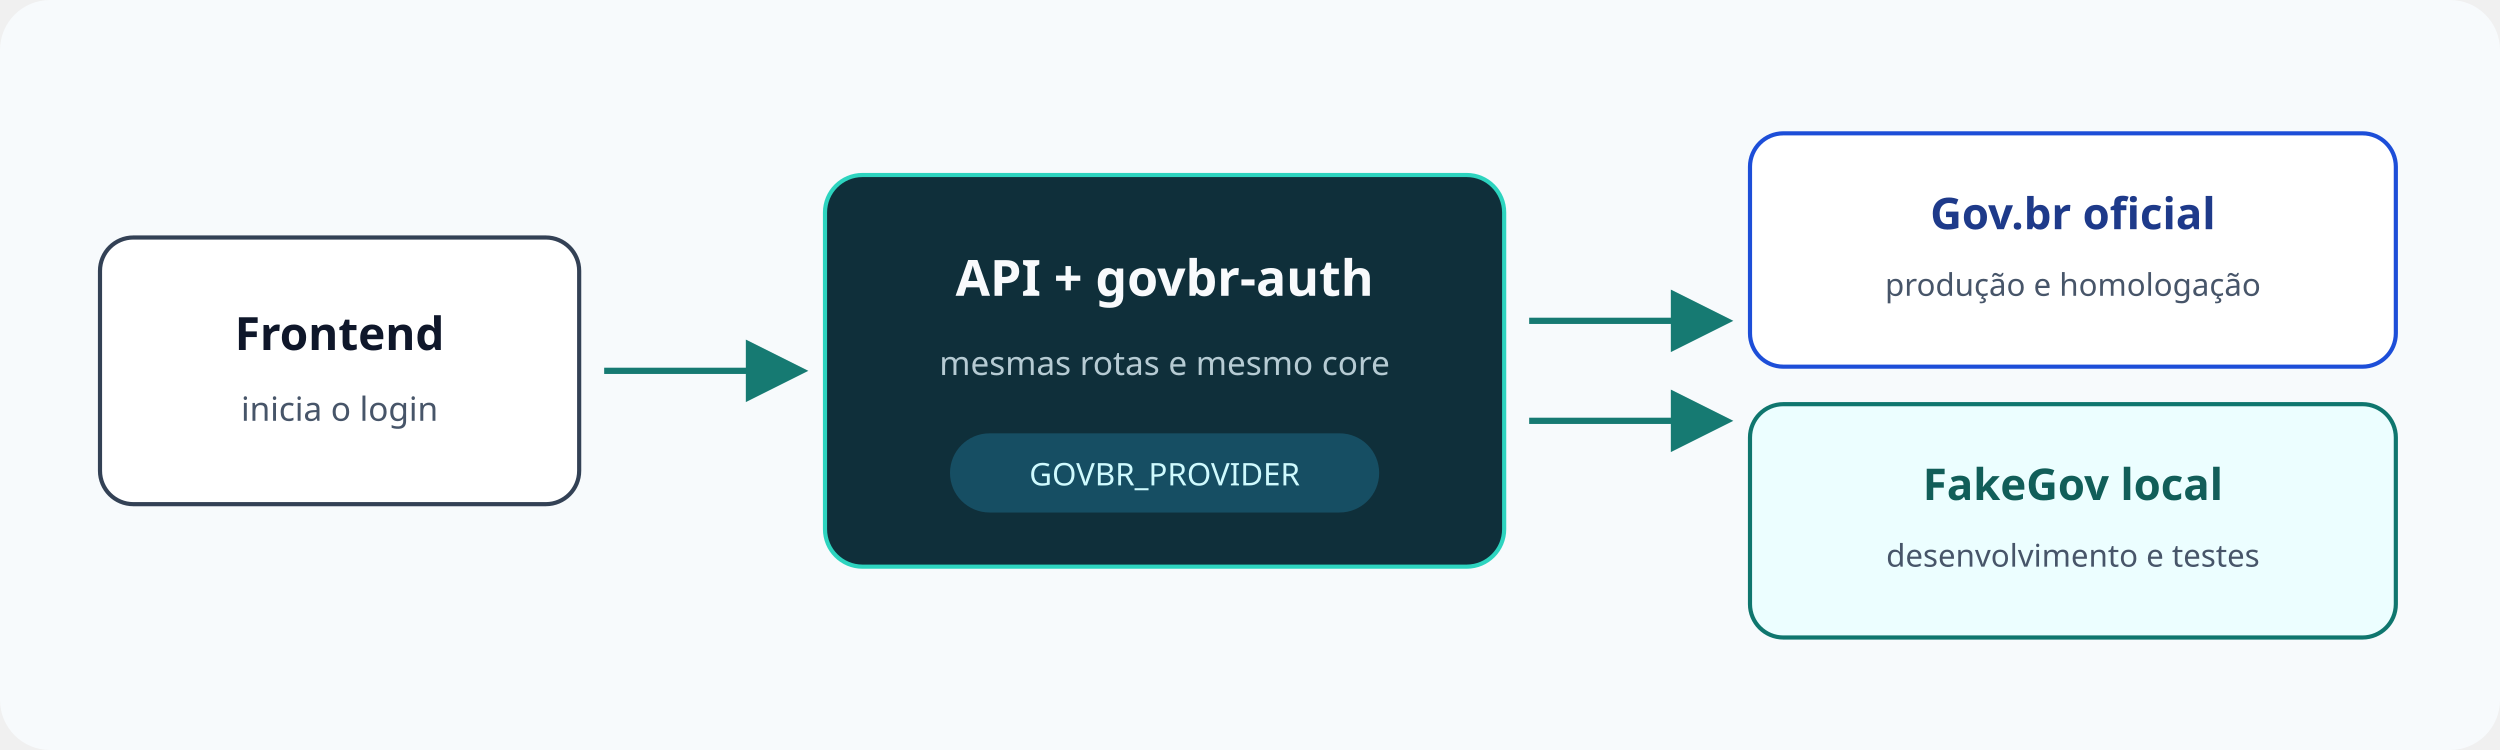
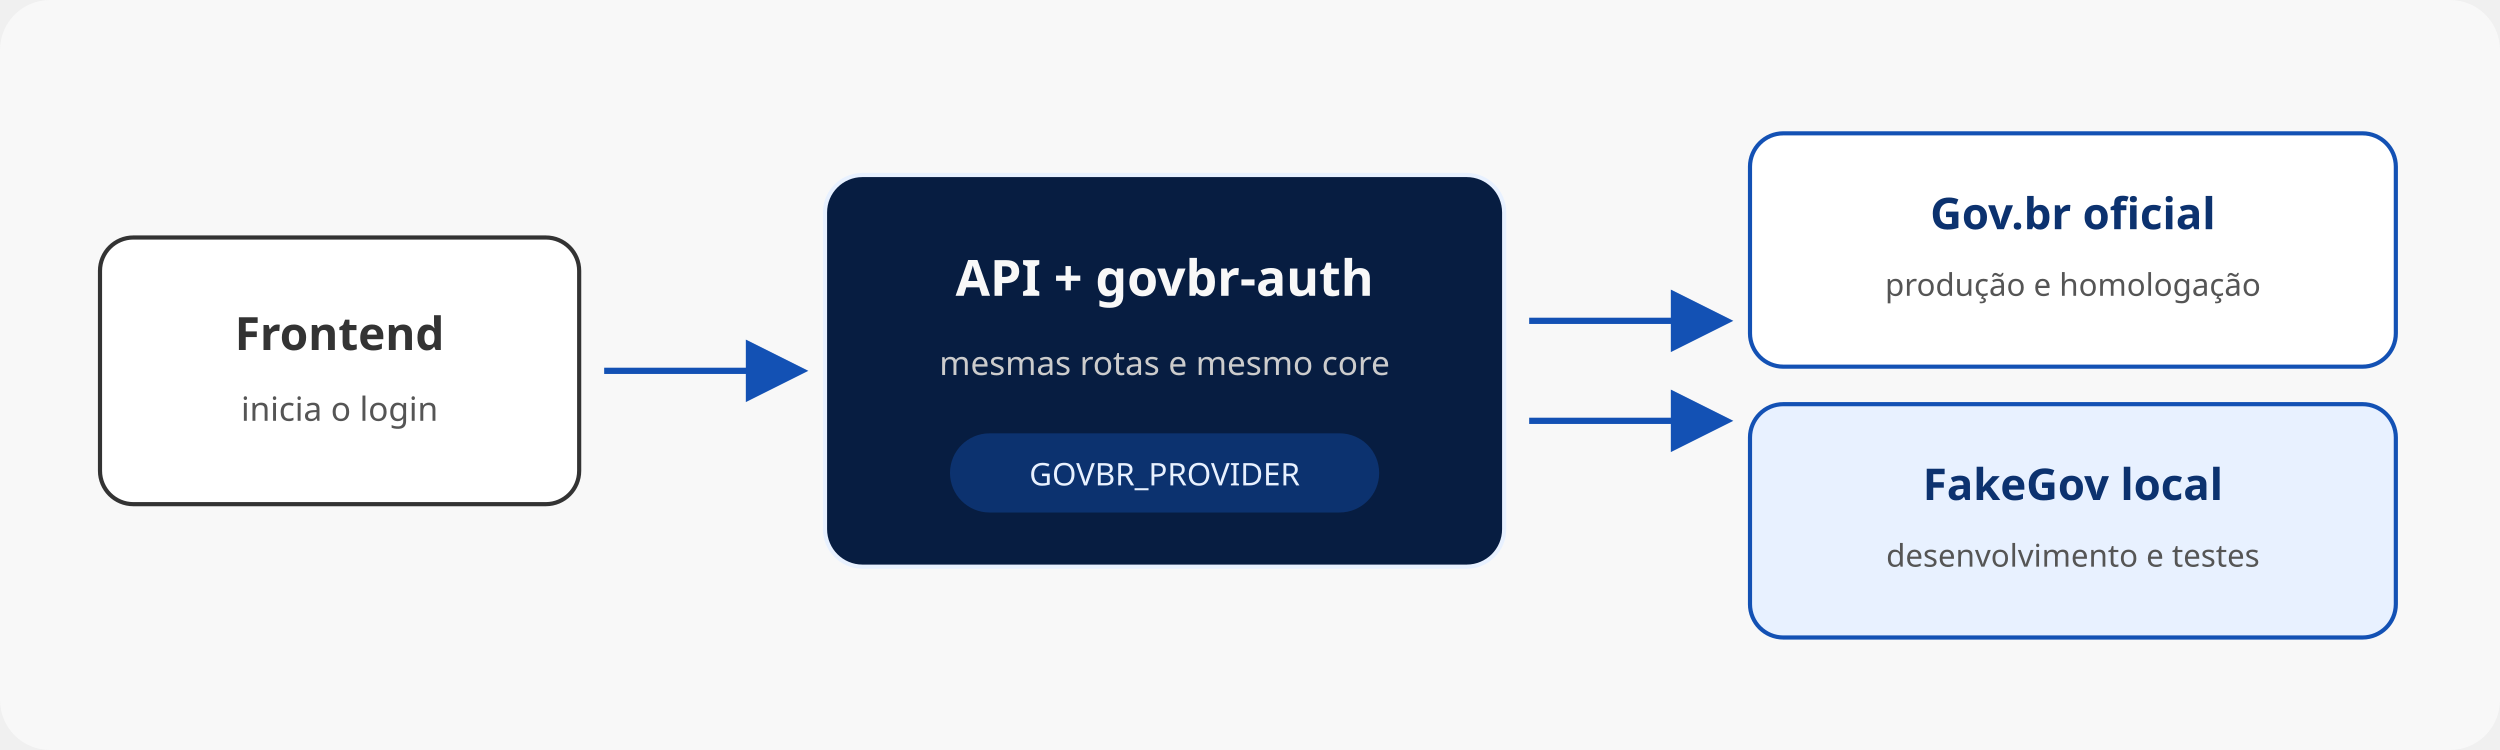
<svg xmlns="http://www.w3.org/2000/svg" width="1200" height="360" viewBox="0 0 1200 360" role="img" aria-labelledby="title desc">
  <defs>
    <marker id="arrow" markerWidth="10" markerHeight="10" refX="8" refY="5" orient="auto">
-       <path d="M0 0L10 5L0 10Z" fill="#167a72" />
+       <path d="M0 0L10 5L0 10Z" fill="#1351b4" />
    </marker>
  </defs>
-   <rect width="1200" height="360" rx="24" fill="#f7fafc" />
+   <rect width="1200" height="360" rx="24" fill="#f8f8f8" />
  <g font-family="system-ui, sans-serif">
-     <rect x="48" y="114" width="230" height="128" rx="16" fill="#ffffff" stroke="#334155" stroke-width="2" />
-     <text x="163" y="168" text-anchor="middle" fill="#0f172a" font-size="22" font-weight="700">Frontend</text>
-     <text x="163" y="202" text-anchor="middle" fill="#475569" font-size="16">inicia o login</text>
-     <path d="M290 178H382" stroke="#167a72" stroke-width="3" marker-end="url(#arrow)" />
-     <rect x="396" y="84" width="326" height="188" rx="18" fill="#0f2f3a" stroke="#2dd4bf" stroke-width="2" />
-     <text x="559" y="142" text-anchor="middle" fill="#f8fafc" font-size="24" font-weight="700">API + govbr-auth</text>
-     <text x="559" y="180" text-anchor="middle" fill="#b6cbd3" font-size="16">mesmas rotas e mesmo core</text>
-     <rect x="456" y="208" width="206" height="38" rx="19" fill="#164e63" />
-     <text x="559" y="233" text-anchor="middle" fill="#cffafe" font-size="15">GOVBR_PROVIDER</text>
-     <path d="M734 154H826" stroke="#167a72" stroke-width="3" marker-end="url(#arrow)" />
-     <path d="M734 202H826" stroke="#167a72" stroke-width="3" marker-end="url(#arrow)" />
-     <rect x="840" y="64" width="310" height="112" rx="16" fill="#ffffff" stroke="#1d4ed8" stroke-width="2" />
-     <text x="995" y="110" text-anchor="middle" fill="#1e3a8a" font-size="21" font-weight="700">Gov.br oficial</text>
-     <text x="995" y="142" text-anchor="middle" fill="#475569" font-size="15">produção e homologação</text>
-     <rect x="840" y="194" width="310" height="112" rx="16" fill="#ecfeff" stroke="#0f766e" stroke-width="2" />
-     <text x="995" y="240" text-anchor="middle" fill="#115e59" font-size="21" font-weight="700">FakeGov local</text>
-     <text x="995" y="272" text-anchor="middle" fill="#475569" font-size="15">desenvolvimento e testes</text>
+     <rect x="48" y="114" width="230" height="128" rx="16" fill="#ffffff" stroke="#333333" stroke-width="2" />
+     <text x="163" y="168" text-anchor="middle" fill="#333333" font-size="22" font-weight="700">Frontend</text>
+     <text x="163" y="202" text-anchor="middle" fill="#555555" font-size="16">inicia o login</text>
+     <path d="M290 178H382" stroke="#1351b4" stroke-width="3" marker-end="url(#arrow)" />
+     <rect x="396" y="84" width="326" height="188" rx="18" fill="#071d41" stroke="#e8f1ff" stroke-width="2" />
+     <text x="559" y="142" text-anchor="middle" fill="#f8f8f8" font-size="24" font-weight="700">API + govbr-auth</text>
+     <text x="559" y="180" text-anchor="middle" fill="#cccccc" font-size="16">mesmas rotas e mesmo core</text>
+     <rect x="456" y="208" width="206" height="38" rx="19" fill="#0c326f" />
+     <text x="559" y="233" text-anchor="middle" fill="#e8f1ff" font-size="15">GOVBR_PROVIDER</text>
+     <path d="M734 154H826" stroke="#1351b4" stroke-width="3" marker-end="url(#arrow)" />
+     <path d="M734 202H826" stroke="#1351b4" stroke-width="3" marker-end="url(#arrow)" />
+     <rect x="840" y="64" width="310" height="112" rx="16" fill="#ffffff" stroke="#1351b4" stroke-width="2" />
+     <text x="995" y="110" text-anchor="middle" fill="#0c326f" font-size="21" font-weight="700">Gov.br oficial</text>
+     <text x="995" y="142" text-anchor="middle" fill="#555555" font-size="15">produção e homologação</text>
+     <rect x="840" y="194" width="310" height="112" rx="16" fill="#e8f1ff" stroke="#1351b4" stroke-width="2" />
+     <text x="995" y="240" text-anchor="middle" fill="#0c326f" font-size="21" font-weight="700">FakeGov local</text>
+     <text x="995" y="272" text-anchor="middle" fill="#555555" font-size="15">desenvolvimento e testes</text>
  </g>
</svg>
